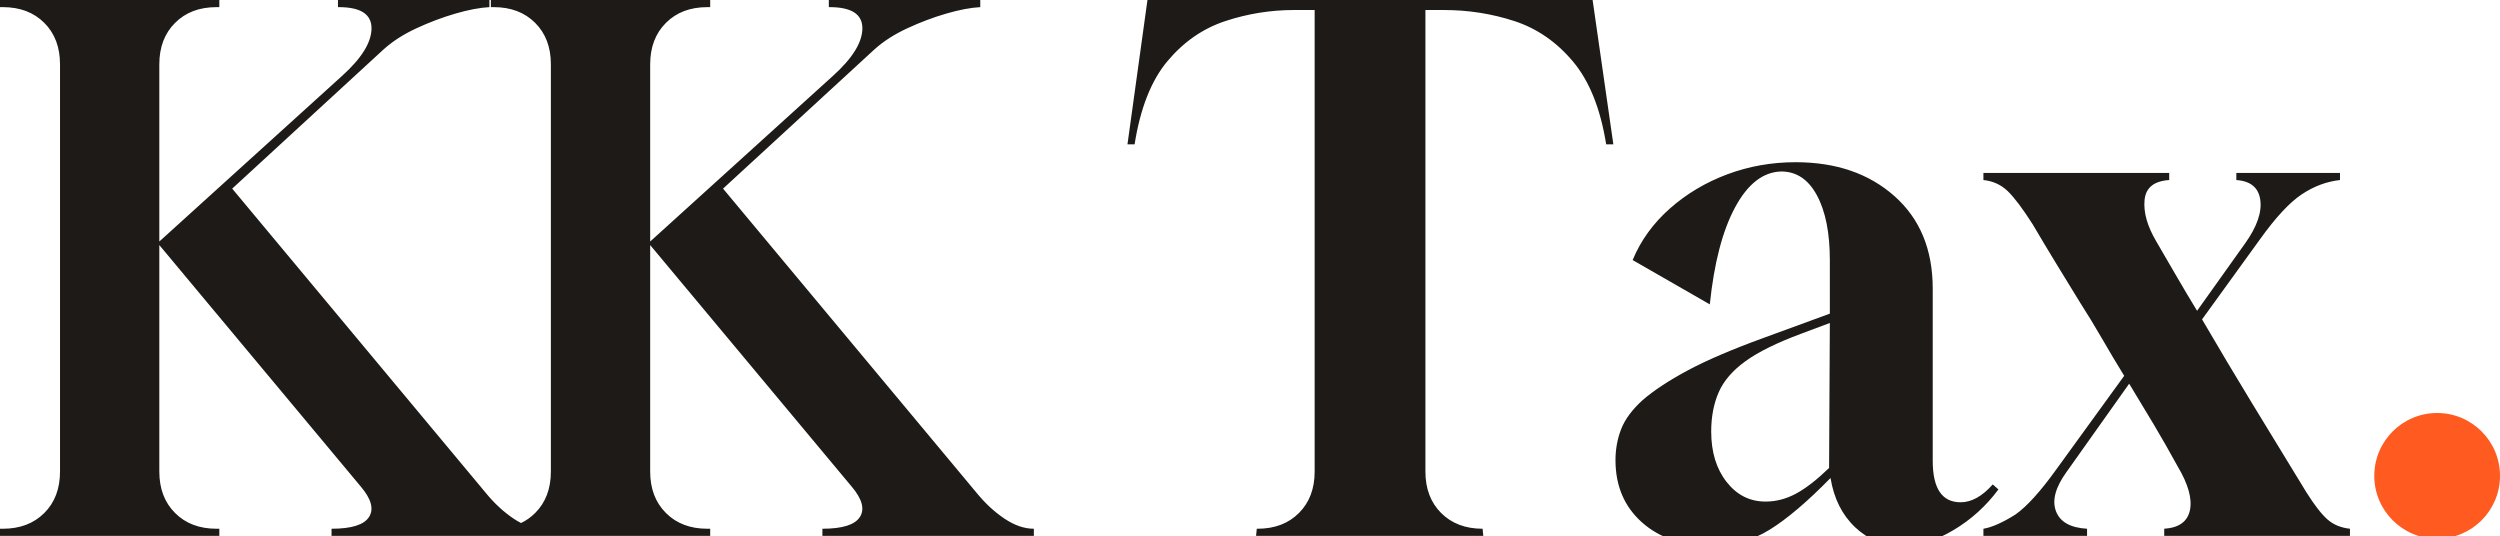
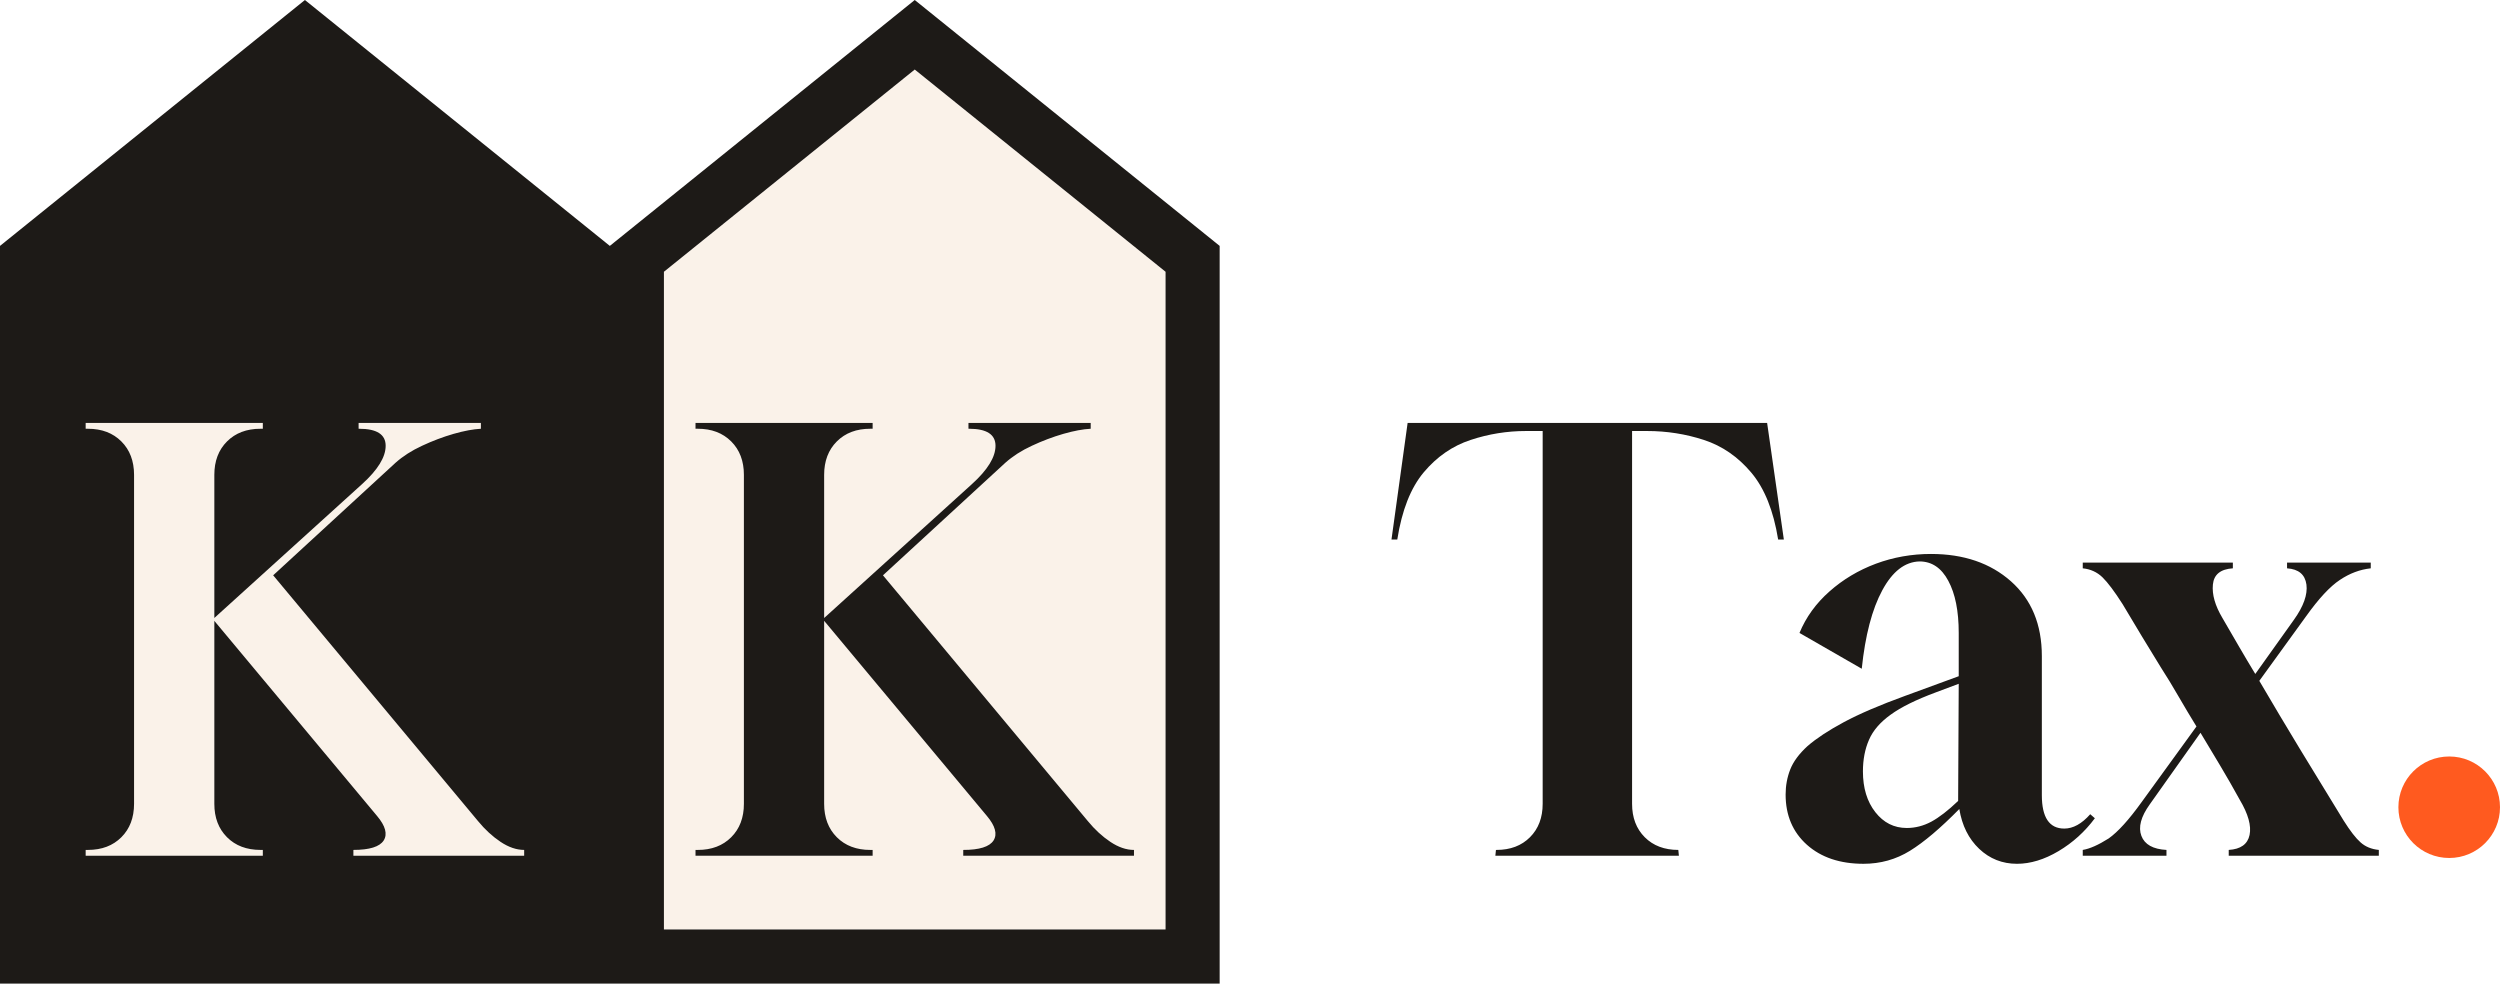
- <svg xmlns="http://www.w3.org/2000/svg" viewBox="-0.00 -0.00 466.53 100.00" width="466.53" height="100.00">
-   <path fill="#1D1A17" d="M0 100V98.67H0.53Q5.33 98.67 8.27 95.73Q11.2 92.8 11.2 88V12Q11.2 7.2 8.27 4.27Q5.33 1.33 0.53 1.33H0V0H40.93V1.33H40.4Q35.6 1.33 32.67 4.27Q29.73 7.2 29.73 12V45.07L63.87 14.13Q69.33 9.2 69.33 5.27Q69.33 1.33 63.2 1.33H63.07V0H91.33V1.33Q88.67 1.47 85 2.53Q81.33 3.6 77.73 5.27Q74.13 6.93 71.6 9.2L43.33 35.2L90.67 92Q93.07 94.93 95.87 96.8Q96.55 97.26 97.23 97.6Q98.7 96.9 99.87 95.73Q102.8 92.8 102.8 88V12Q102.8 7.2 99.87 4.27Q96.93 1.33 92.13 1.33H91.6V0H132.53V1.33H132Q127.2 1.33 124.27 4.27Q121.33 7.2 121.33 12V45.07L155.47 14.13Q160.93 9.2 160.93 5.27Q160.93 1.33 154.8 1.33H154.67V0H182.93V1.33Q180.27 1.47 176.6 2.53Q172.93 3.6 169.33 5.27Q165.73 6.93 163.2 9.2L134.93 35.2L182.27 92Q184.67 94.93 187.47 96.8Q190.27 98.67 192.93 98.67V100H153.47V98.67Q159.07 98.67 160.47 96.47Q161.87 94.27 158.93 90.8L121.33 45.73V88Q121.33 92.8 124.27 95.73Q127.2 98.67 132 98.67H132.53V100H61.87V98.67Q67.47 98.67 68.87 96.47Q70.27 94.27 67.33 90.8L29.73 45.73V88Q29.73 92.8 32.67 95.73Q35.6 98.67 40.4 98.67H40.93V100ZM319.47 101.87Q311.33 101.87 306.4 97.47Q301.47 93.07 301.47 85.87Q301.47 82.8 302.53 80.07Q303.6 77.33 306.53 74.67Q309.6 72 314.93 69.13Q320.27 66.27 329.07 63.07L341.47 58.53V48.53Q341.47 40.93 339.07 36.47Q336.67 32 332.4 32Q327.33 32.13 323.8 38.67Q320.27 45.2 319.07 56.8L304.67 48.53Q306.93 43.07 311.6 38.93Q316.27 34.8 322.33 32.53Q328.4 30.27 335.07 30.27Q346.4 30.27 353.53 36.6Q360.67 42.93 360.67 53.87V86Q360.67 93.73 365.87 93.73Q368.93 93.73 371.87 90.4L372.93 91.33Q369.47 96 364.53 98.93Q359.6 101.87 354.93 101.87Q349.87 101.87 346.2 98.4Q342.53 94.93 341.6 89.2Q335.07 95.87 330.2 98.87Q325.33 101.87 319.47 101.87ZM234.4 100 234.53 98.67H234.67Q239.47 98.67 242.4 95.73Q245.33 92.8 245.33 88V1.87H241.47Q234.93 1.87 228.67 3.93Q222.4 6 217.87 11.4Q213.33 16.8 211.73 26.93H210.4L214.13 0H297.2L301.07 26.93H299.73Q298.13 16.93 293.53 11.47Q288.93 6 282.6 3.93Q276.27 1.87 269.47 1.87H266V88Q266 92.8 268.93 95.73Q271.87 98.67 276.67 98.67L276.8 100ZM370.13 100V98.67Q372.53 98.27 376.13 96Q379.33 93.73 383.73 87.6L396.4 70.13Q394.27 66.67 392.27 63.2Q390.27 59.73 388.13 56.4Q386 52.93 383.8 49.33Q381.6 45.73 379.33 41.87Q376.53 37.47 374.67 35.67Q372.8 33.87 370.13 33.6V32.27H404.8V33.6Q400.53 33.87 400.2 37.33Q399.87 40.8 402.4 45.07Q404.4 48.53 406.27 51.73Q408.13 54.93 410 58L418.93 45.47Q422.27 40.8 421.8 37.33Q421.33 33.87 417.33 33.6V32.27H436.67V33.6Q432.93 34 429.53 36.27Q426.13 38.53 421.73 44.67L410.93 59.6Q415.6 67.6 420.27 75.27Q424.93 82.93 430.4 91.87Q432.67 95.47 434.33 96.93Q436 98.4 438.53 98.67V100H403.87V98.67Q408 98.4 408.67 95.2Q409.33 92 406.4 87.07Q404.13 82.93 401.87 79.13Q399.6 75.33 397.33 71.6L385.6 88.13Q382.53 92.4 383.67 95.4Q384.8 98.4 389.47 98.67V100ZM329.47 93.6Q332.4 93.6 335.13 92.13Q337.87 90.67 341.33 87.33L341.47 60.27L336.13 62.27Q329.33 64.8 325.73 67.4Q322.13 70 320.73 73.2Q319.33 76.4 319.33 80.53Q319.33 86.27 322.2 89.93Q325.07 93.6 329.47 93.6Z" />
-   <path fill="#FF5A1F" d="M466.53 88.8C466.53 95.28 461.28 100.53 454.8 100.53C448.32 100.53 443.07 95.28 443.07 88.8C443.07 82.32 448.32 77.07 454.8 77.07C461.28 77.07 466.53 82.32 466.53 88.8Z" />
+ <svg xmlns="http://www.w3.org/2000/svg" viewBox="-0.00 -0.00 254.17 100.00" width="254.17" height="100.00">
+   <path fill="#FAF2E9" d="M67.5 27.63 93 7.07 118.5 27.63V94.5H67.5ZM70.71 87H88.72V86.41H88.48Q86.37 86.41 85.08 85.12Q83.79 83.83 83.79 81.72V63.12L100.33 82.95Q101.62 84.48 101.01 85.45Q100.39 86.41 97.93 86.41V87H115.29V86.41Q114.12 86.41 112.89 85.59Q111.66 84.77 110.6 83.48L89.77 58.49L102.21 47.05Q103.33 46.05 104.91 45.32Q106.49 44.58 108.11 44.11Q109.72 43.65 110.89 43.59V43H98.46V43.59H98.51Q101.21 43.59 101.21 45.32Q101.21 47.05 98.81 49.22L83.79 62.83V48.28Q83.79 46.17 85.08 44.88Q86.37 43.59 88.48 43.59H88.72V43H70.71V43.59H70.94Q73.05 43.59 74.34 44.88Q75.63 46.17 75.63 48.28V81.72Q75.63 83.83 74.34 85.12Q73.05 86.41 70.94 86.41H70.71Z" />
+   <path fill="#FAF2E9" d="M8.71 87V86.41H8.94Q11.05 86.41 12.34 85.12Q13.63 83.83 13.63 81.72V48.28Q13.63 46.17 12.34 44.88Q11.05 43.59 8.94 43.59H8.71V43H26.72V43.59H26.48Q24.37 43.59 23.08 44.88Q21.79 46.17 21.79 48.28V62.83L36.81 49.22Q39.21 47.05 39.21 45.32Q39.21 43.59 36.51 43.59H36.46V43H48.89V43.59Q47.72 43.65 46.11 44.11Q44.49 44.58 42.91 45.32Q41.33 46.05 40.21 47.05L27.77 58.49L48.6 83.48Q49.66 84.77 50.89 85.59Q52.12 86.41 53.29 86.41V87H35.93V86.41Q38.39 86.41 39.01 85.45Q39.62 84.48 38.33 82.95L21.79 63.12V81.72Q21.79 83.83 23.08 85.12Q24.37 86.41 26.48 86.41H26.72V87Z" />
+   <path fill="#1D1A17" d="M0 25 31 0 62 25 93 0 124 25V100H0ZM67.5 27.63V94.5H118.5V27.63L93 7.07ZM8.71 87H26.72V86.41H26.48Q24.37 86.41 23.08 85.12Q21.79 83.83 21.79 81.72V63.12L38.33 82.95Q39.62 84.48 39.01 85.45Q38.39 86.41 35.93 86.41V87H53.29V86.41Q52.12 86.41 50.89 85.59Q49.66 84.77 48.6 83.48L27.77 58.49L40.21 47.05Q41.33 46.05 42.91 45.32Q44.49 44.58 46.11 44.11Q47.72 43.65 48.89 43.59V43H36.46V43.59H36.51Q39.21 43.59 39.21 45.32Q39.21 47.05 36.81 49.22L21.79 62.83V48.28Q21.79 46.17 23.08 44.88Q24.37 43.59 26.48 43.59H26.72V43H8.71V43.59H8.94Q11.05 43.59 12.34 44.88Q13.63 46.17 13.63 48.28V81.72Q13.63 83.83 12.34 85.12Q11.05 86.41 8.94 86.41H8.71ZM70.71 87V86.41H70.94Q73.05 86.41 74.34 85.12Q75.63 83.83 75.63 81.72V48.28Q75.63 46.17 74.34 44.88Q73.05 43.59 70.94 43.59H70.71V43H88.72V43.59H88.48Q86.37 43.59 85.08 44.88Q83.79 46.17 83.79 48.28V62.83L98.81 49.22Q101.21 47.05 101.21 45.32Q101.21 43.59 98.51 43.59H98.46V43H110.89V43.59Q109.72 43.65 108.11 44.11Q106.49 44.58 104.91 45.32Q103.33 46.05 102.21 47.05L89.77 58.49L110.6 83.48Q111.66 84.77 112.89 85.59Q114.12 86.41 115.29 86.41V87H97.93V86.41Q100.39 86.41 101.01 85.45Q101.62 84.48 100.33 82.95L83.79 63.12V81.72Q83.79 83.83 85.08 85.12Q86.37 86.41 88.48 86.41H88.72V87Z" />
+   <path fill="#1D1A17" d="M189.46 87.82Q185.88 87.82 183.71 85.89Q181.54 83.95 181.54 80.78Q181.54 79.43 182.01 78.23Q182.48 77.03 183.77 75.85Q185.12 74.68 187.46 73.42Q189.81 72.16 193.68 70.75L199.14 68.75V64.35Q199.14 61.01 198.08 59.05Q197.03 57.08 195.15 57.08Q192.92 57.14 191.37 60.01Q189.81 62.89 189.28 67.99L182.95 64.35Q183.94 61.95 186 60.13Q188.05 58.31 190.72 57.31Q193.39 56.32 196.32 56.32Q201.31 56.32 204.45 59.1Q207.59 61.89 207.59 66.7V80.84Q207.59 84.24 209.87 84.24Q211.22 84.24 212.51 82.78L212.98 83.19Q211.46 85.24 209.29 86.53Q207.12 87.82 205.06 87.82Q202.83 87.82 201.22 86.3Q199.61 84.77 199.2 82.25Q196.32 85.18 194.18 86.5Q192.04 87.82 189.46 87.82ZM152.03 87 152.09 86.41H152.15Q154.26 86.41 155.55 85.12Q156.84 83.83 156.84 81.72V43.82H155.14Q152.26 43.82 149.51 44.73Q146.75 45.64 144.75 48.02Q142.76 50.39 142.06 54.85H141.47L143.11 43H179.66L181.36 54.85H180.78Q180.07 50.45 178.05 48.05Q176.02 45.64 173.24 44.73Q170.45 43.82 167.46 43.82H165.93V81.72Q165.93 83.83 167.22 85.12Q168.51 86.41 170.63 86.41L170.69 87ZM211.75 87V86.41Q212.81 86.24 214.39 85.24Q215.8 84.24 217.74 81.54L223.31 73.86Q222.37 72.33 221.49 70.81Q220.61 69.28 219.67 67.82Q218.73 66.29 217.77 64.71Q216.8 63.12 215.8 61.42Q214.57 59.49 213.75 58.69Q212.93 57.9 211.75 57.78V57.2H227.01V57.78Q225.13 57.9 224.98 59.43Q224.83 60.95 225.95 62.83Q226.83 64.35 227.65 65.76Q228.47 67.17 229.29 68.52L233.22 63.01Q234.69 60.95 234.49 59.43Q234.28 57.9 232.52 57.78V57.2H241.03V57.78Q239.38 57.96 237.89 58.96Q236.39 59.95 234.46 62.65L229.7 69.22Q231.76 72.74 233.81 76.12Q235.86 79.49 238.27 83.42Q239.27 85.01 240 85.65Q240.73 86.3 241.85 86.41V87H226.59V86.41Q228.41 86.3 228.71 84.89Q229 83.48 227.71 81.31Q226.71 79.49 225.71 77.82Q224.72 76.15 223.72 74.5L218.56 81.78Q217.21 83.66 217.71 84.98Q218.21 86.3 220.26 86.41V87ZM193.86 84.18Q195.15 84.18 196.35 83.54Q197.55 82.89 199.08 81.43L199.14 69.52L196.79 70.4Q193.8 71.51 192.22 72.66Q190.63 73.8 190.02 75.21Q189.4 76.62 189.4 78.43Q189.4 80.96 190.66 82.57Q191.92 84.18 193.86 84.18Z" />
+   <path fill="#FF5A1F" d="M254.17 82.07C254.17 84.92 251.86 87.23 249.01 87.23C246.15 87.23 243.84 84.92 243.84 82.07C243.84 79.22 246.15 76.91 249.01 76.91C251.86 76.91 254.17 79.22 254.17 82.07Z" />
</svg>
